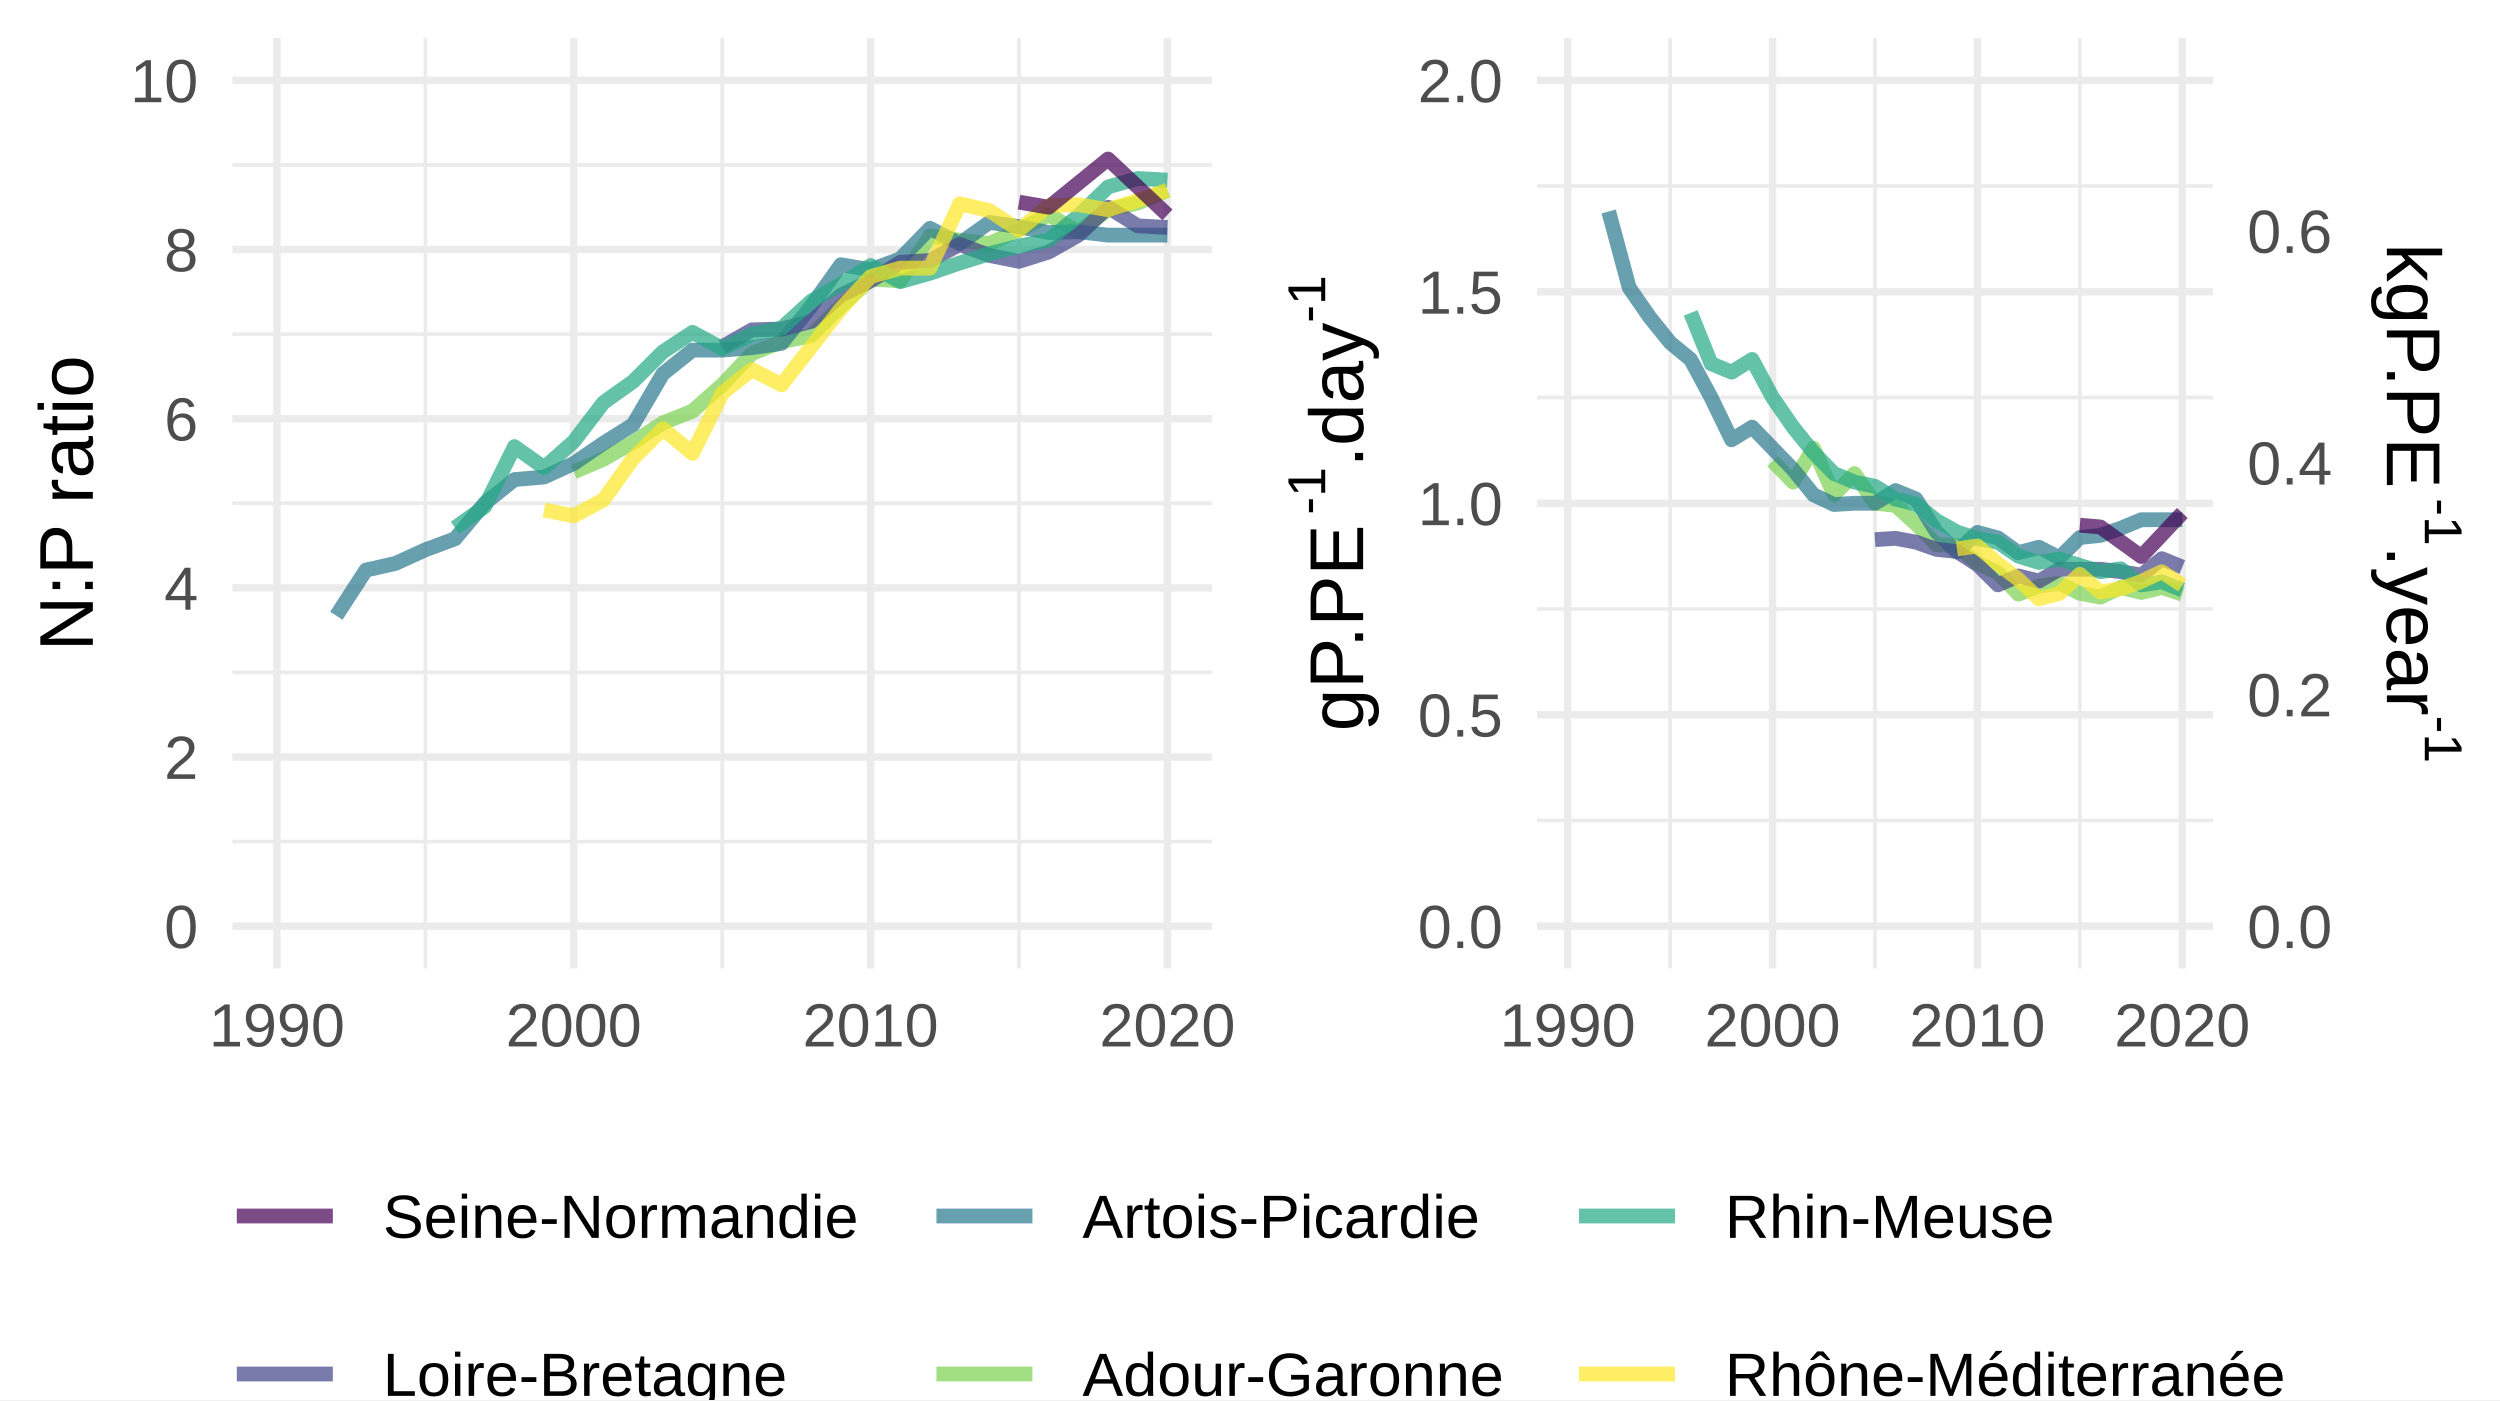
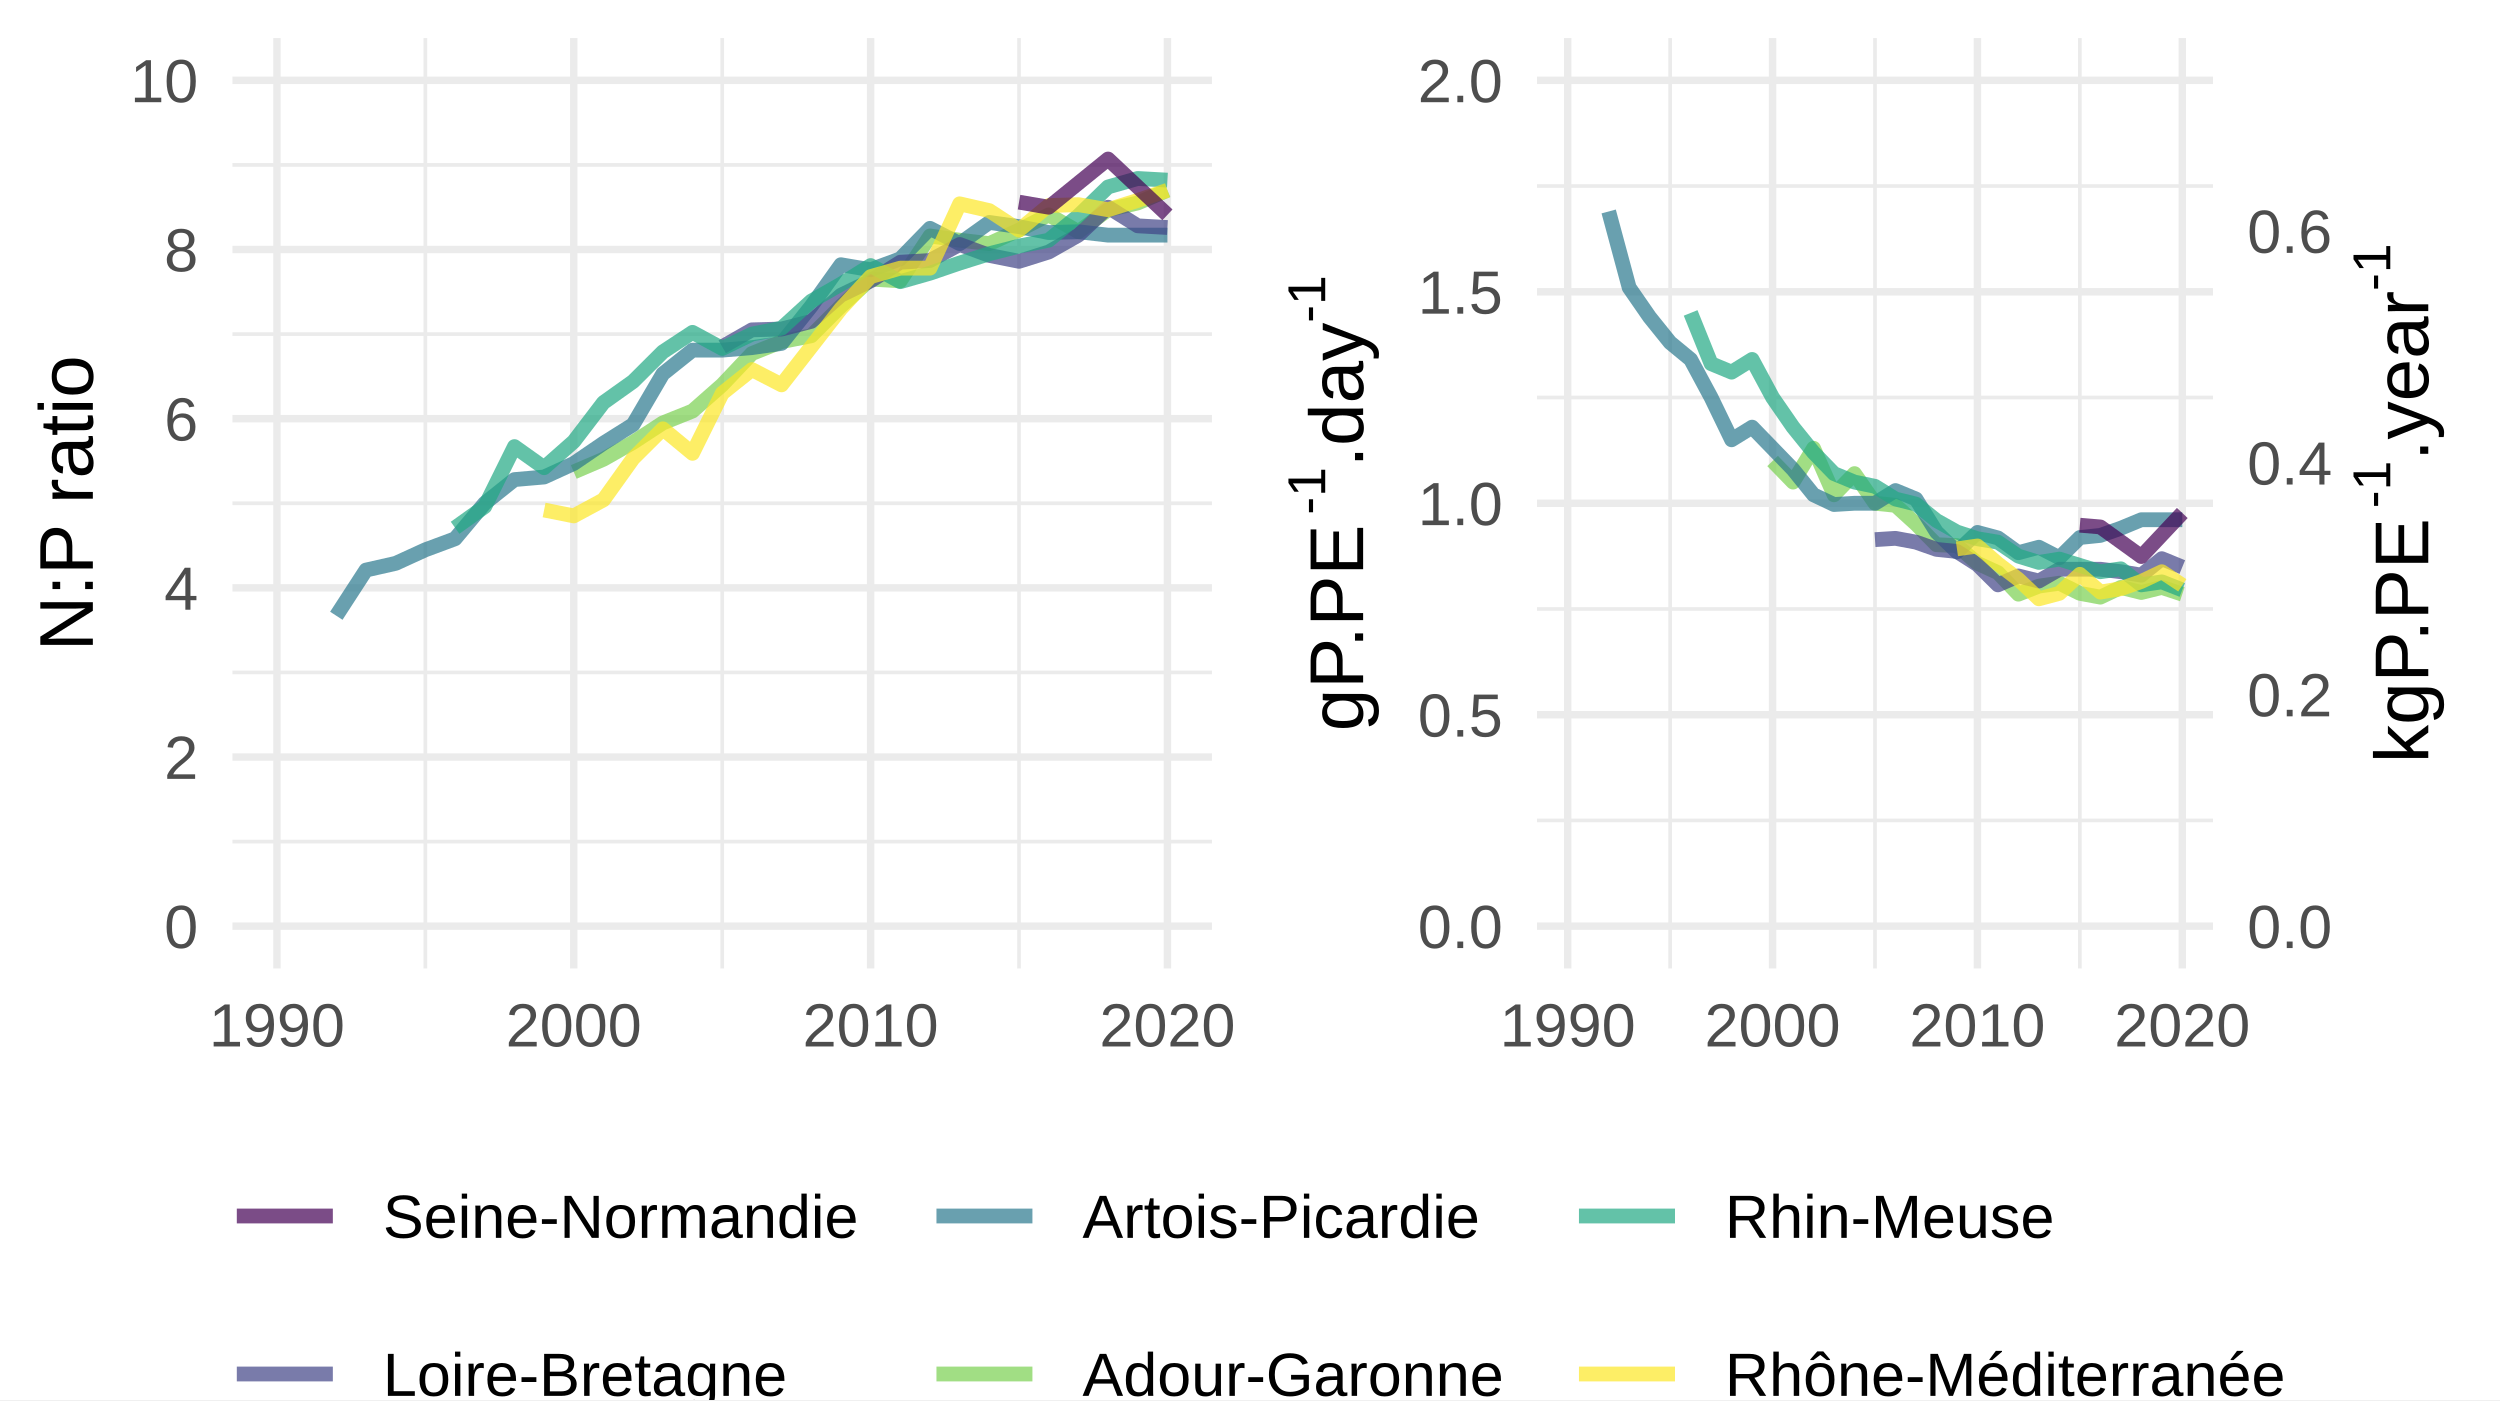
<svg xmlns="http://www.w3.org/2000/svg" class="svglite" width="360.00pt" height="201.60pt" viewBox="0 0 360.00 201.60">
  <defs>
    <style type="text/css">
    .svglite line, .svglite polyline, .svglite polygon, .svglite path, .svglite rect, .svglite circle {
      fill: none;
      stroke: #000000;
      stroke-linecap: round;
      stroke-linejoin: round;
      stroke-miterlimit: 10.00;
    }
    .svglite text {
      white-space: pre;
    }
  </style>
  </defs>
  <rect width="100%" height="100%" style="stroke: none; fill: #FFFFFF;" />
  <defs>
    <clipPath id="cpMC4wMHwzNjAuMDB8MC4wMHwyMDEuNjA=">
      <rect x="0.00" y="0.00" width="360.00" height="201.60" />
    </clipPath>
  </defs>
  <g clip-path="url(#cpMC4wMHwzNjAuMDB8MC4wMHwyMDEuNjA=)">
</g>
  <defs>
    <clipPath id="cpMC4wMHwzNjAuMDB8MC4wMHwxNzEuMzY=">
      <rect x="0.00" y="0.00" width="360.00" height="171.36" />
    </clipPath>
  </defs>
  <g clip-path="url(#cpMC4wMHwzNjAuMDB8MC4wMHwxNzEuMzY=)">
</g>
  <g clip-path="url(#cpMC4wMHwzNjAuMDB8MC4wMHwyMDEuNjA=)">
</g>
  <defs>
    <clipPath id="cpMC4wMHwxODAuMDB8MC4wMHwxNzEuMzY=">
      <rect x="0.00" y="0.00" width="180.00" height="171.36" />
    </clipPath>
  </defs>
  <g clip-path="url(#cpMC4wMHwxODAuMDB8MC4wMHwxNzEuMzY=)">
</g>
  <g clip-path="url(#cpMC4wMHwzNjAuMDB8MC4wMHwyMDEuNjA=)">
</g>
  <defs>
    <clipPath id="cpMzMuNDd8MTc0LjUyfDUuNDh8MTM5LjQ2">
      <rect x="33.47" y="5.48" width="141.05" height="133.98" />
    </clipPath>
  </defs>
  <g clip-path="url(#cpMzMuNDd8MTc0LjUyfDUuNDh8MTM5LjQ2)">
    <polyline points="33.47,121.19 174.52,121.19 " style="stroke-width: 0.53; stroke: #EBEBEB; stroke-linecap: butt;" />
    <polyline points="33.47,96.83 174.52,96.83 " style="stroke-width: 0.53; stroke: #EBEBEB; stroke-linecap: butt;" />
    <polyline points="33.47,72.47 174.52,72.47 " style="stroke-width: 0.53; stroke: #EBEBEB; stroke-linecap: butt;" />
    <polyline points="33.47,48.11 174.52,48.11 " style="stroke-width: 0.53; stroke: #EBEBEB; stroke-linecap: butt;" />
    <polyline points="33.47,23.75 174.52,23.75 " style="stroke-width: 0.53; stroke: #EBEBEB; stroke-linecap: butt;" />
    <polyline points="61.25,139.46 61.25,5.48 " style="stroke-width: 0.53; stroke: #EBEBEB; stroke-linecap: butt;" />
    <polyline points="104.00,139.46 104.00,5.48 " style="stroke-width: 0.53; stroke: #EBEBEB; stroke-linecap: butt;" />
    <polyline points="146.74,139.46 146.74,5.48 " style="stroke-width: 0.53; stroke: #EBEBEB; stroke-linecap: butt;" />
    <polyline points="33.47,133.37 174.52,133.37 " style="stroke-width: 1.07; stroke: #EBEBEB; stroke-linecap: butt;" />
    <polyline points="33.47,109.01 174.52,109.01 " style="stroke-width: 1.07; stroke: #EBEBEB; stroke-linecap: butt;" />
    <polyline points="33.47,84.65 174.52,84.65 " style="stroke-width: 1.07; stroke: #EBEBEB; stroke-linecap: butt;" />
    <polyline points="33.47,60.29 174.52,60.29 " style="stroke-width: 1.07; stroke: #EBEBEB; stroke-linecap: butt;" />
    <polyline points="33.47,35.93 174.52,35.93 " style="stroke-width: 1.07; stroke: #EBEBEB; stroke-linecap: butt;" />
    <polyline points="33.47,11.57 174.52,11.57 " style="stroke-width: 1.07; stroke: #EBEBEB; stroke-linecap: butt;" />
    <polyline points="39.88,139.46 39.88,5.48 " style="stroke-width: 1.07; stroke: #EBEBEB; stroke-linecap: butt;" />
    <polyline points="82.62,139.46 82.62,5.48 " style="stroke-width: 1.07; stroke: #EBEBEB; stroke-linecap: butt;" />
    <polyline points="125.37,139.46 125.37,5.48 " style="stroke-width: 1.07; stroke: #EBEBEB; stroke-linecap: butt;" />
    <polyline points="168.11,139.46 168.11,5.48 " style="stroke-width: 1.07; stroke: #EBEBEB; stroke-linecap: butt;" />
    <polyline points="82.62,67.96 86.90,66.13 91.17,63.70 95.45,60.90 99.72,59.19 104.00,55.42 108.27,50.91 112.54,49.20 116.82,48.35 121.09,44.09 125.37,40.19 129.64,40.44 133.92,33.98 138.19,34.59 142.46,35.08 146.74,33.13 151.01,30.94 155.29,33.37 159.56,30.20 163.83,29.23 168.11,27.40 " style="stroke-width: 2.13; stroke: #7AD151; stroke-opacity: 0.70; stroke-linecap: butt;" />
    <polyline points="48.43,88.67 52.70,82.09 56.98,81.12 61.25,79.17 65.53,77.58 69.80,72.47 74.08,69.06 78.35,68.69 82.62,66.74 86.90,63.82 91.17,61.14 95.45,53.83 99.72,50.42 104.00,50.42 108.27,50.06 112.54,49.45 116.82,44.09 121.09,38.12 125.37,38.85 129.64,37.27 133.92,32.88 138.19,35.08 142.46,32.03 146.74,32.64 151.01,33.49 155.29,33.37 159.56,33.86 163.83,33.86 168.11,33.86 " style="stroke-width: 2.13; stroke: #2A788E; stroke-opacity: 0.70; stroke-linecap: butt;" />
    <polyline points="104.00,49.94 108.27,47.50 112.54,47.38 116.82,46.28 121.09,42.51 125.37,40.44 129.64,37.76 133.92,37.51 138.19,35.20 142.46,36.78 146.74,37.63 151.01,36.29 155.29,33.86 159.56,29.84 163.83,32.52 168.11,32.76 " style="stroke-width: 2.13; stroke: #414487; stroke-opacity: 0.70; stroke-linecap: butt;" />
    <polyline points="65.53,76.00 69.80,72.95 74.08,64.31 78.35,67.35 82.62,63.58 86.90,57.97 91.17,54.93 95.45,50.67 99.72,47.86 104.00,50.18 108.27,48.11 112.54,47.26 116.82,43.36 121.09,40.92 125.37,38.24 129.64,40.56 133.92,39.34 138.19,37.88 142.46,36.54 146.74,35.44 151.01,34.59 155.29,31.06 159.56,26.92 163.83,25.70 168.11,25.94 " style="stroke-width: 2.13; stroke: #22A884; stroke-opacity: 0.70; stroke-linecap: butt;" />
    <polyline points="78.35,73.44 82.62,74.29 86.90,71.98 91.17,66.01 95.45,61.75 99.72,65.28 104.00,56.63 108.27,53.22 112.54,55.42 121.09,44.45 125.37,39.83 129.64,38.61 133.92,38.61 138.19,29.35 142.46,30.33 146.74,33.13 151.01,29.60 155.29,29.47 159.56,30.20 163.83,28.86 168.11,27.40 " style="stroke-width: 2.13; stroke: #FDE725; stroke-opacity: 0.70; stroke-linecap: butt;" />
    <polyline points="146.74,29.11 151.01,29.84 159.56,22.90 168.11,30.94 " style="stroke-width: 2.13; stroke: #440154; stroke-opacity: 0.70; stroke-linecap: butt;" />
  </g>
  <g clip-path="url(#cpMC4wMHwzNjAuMDB8MC4wMHwyMDEuNjA=)">
    <text x="28.54" y="136.52" text-anchor="end" style="font-size: 8.80px;fill: #4D4D4D; font-family: &quot;Arial&quot;;" textLength="4.90px" lengthAdjust="spacingAndGlyphs">0</text>
    <text x="28.54" y="112.16" text-anchor="end" style="font-size: 8.80px;fill: #4D4D4D; font-family: &quot;Arial&quot;;" textLength="4.90px" lengthAdjust="spacingAndGlyphs">2</text>
    <text x="28.54" y="87.80" text-anchor="end" style="font-size: 8.80px;fill: #4D4D4D; font-family: &quot;Arial&quot;;" textLength="4.90px" lengthAdjust="spacingAndGlyphs">4</text>
    <text x="28.54" y="63.44" text-anchor="end" style="font-size: 8.80px;fill: #4D4D4D; font-family: &quot;Arial&quot;;" textLength="4.90px" lengthAdjust="spacingAndGlyphs">6</text>
    <text x="28.54" y="39.08" text-anchor="end" style="font-size: 8.80px;fill: #4D4D4D; font-family: &quot;Arial&quot;;" textLength="4.90px" lengthAdjust="spacingAndGlyphs">8</text>
    <text x="28.54" y="14.72" text-anchor="end" style="font-size: 8.80px;fill: #4D4D4D; font-family: &quot;Arial&quot;;" textLength="9.79px" lengthAdjust="spacingAndGlyphs">10</text>
    <text x="39.88" y="150.69" text-anchor="middle" style="font-size: 8.80px;fill: #4D4D4D; font-family: &quot;Arial&quot;;" textLength="19.58px" lengthAdjust="spacingAndGlyphs">1990</text>
    <text x="82.62" y="150.69" text-anchor="middle" style="font-size: 8.80px;fill: #4D4D4D; font-family: &quot;Arial&quot;;" textLength="19.58px" lengthAdjust="spacingAndGlyphs">2000</text>
    <text x="125.37" y="150.69" text-anchor="middle" style="font-size: 8.80px;fill: #4D4D4D; font-family: &quot;Arial&quot;;" textLength="19.58px" lengthAdjust="spacingAndGlyphs">2010</text>
    <text x="168.11" y="150.69" text-anchor="middle" style="font-size: 8.80px;fill: #4D4D4D; font-family: &quot;Arial&quot;;" textLength="19.58px" lengthAdjust="spacingAndGlyphs">2020</text>
    <text transform="translate(13.37,72.47) rotate(-90)" text-anchor="middle" style="font-size: 11.00px; font-family: &quot;Arial&quot;;" textLength="42.78px" lengthAdjust="spacingAndGlyphs">N:P ratio</text>
  </g>
  <defs>
    <clipPath id="cpMTgwLjAwfDM2MC4wMHwwLjAwfDE3MS4zNg==">
      <rect x="180.00" y="0.00" width="180.00" height="171.36" />
    </clipPath>
  </defs>
  <g clip-path="url(#cpMTgwLjAwfDM2MC4wMHwwLjAwfDE3MS4zNg==)">
</g>
  <g clip-path="url(#cpMC4wMHwzNjAuMDB8MC4wMHwyMDEuNjA=)">
</g>
  <defs>
    <clipPath id="cpMjIxLjMzfDMxOC42N3w1LjQ4fDEzOS40Ng==">
      <rect x="221.33" y="5.48" width="97.34" height="133.98" />
    </clipPath>
  </defs>
  <g clip-path="url(#cpMjIxLjMzfDMxOC42N3w1LjQ4fDEzOS40Ng==)">
    <polyline points="221.33,118.14 318.67,118.14 " style="stroke-width: 0.53; stroke: #EBEBEB; stroke-linecap: butt;" />
    <polyline points="221.33,87.69 318.67,87.69 " style="stroke-width: 0.53; stroke: #EBEBEB; stroke-linecap: butt;" />
    <polyline points="221.33,57.24 318.67,57.24 " style="stroke-width: 0.53; stroke: #EBEBEB; stroke-linecap: butt;" />
    <polyline points="221.33,26.79 318.67,26.79 " style="stroke-width: 0.53; stroke: #EBEBEB; stroke-linecap: butt;" />
    <polyline points="240.50,139.46 240.50,5.48 " style="stroke-width: 0.53; stroke: #EBEBEB; stroke-linecap: butt;" />
    <polyline points="270.00,139.46 270.00,5.48 " style="stroke-width: 0.53; stroke: #EBEBEB; stroke-linecap: butt;" />
    <polyline points="299.50,139.46 299.50,5.48 " style="stroke-width: 0.53; stroke: #EBEBEB; stroke-linecap: butt;" />
    <polyline points="221.33,133.37 318.67,133.37 " style="stroke-width: 1.07; stroke: #EBEBEB; stroke-linecap: butt;" />
    <polyline points="221.33,102.92 318.67,102.92 " style="stroke-width: 1.07; stroke: #EBEBEB; stroke-linecap: butt;" />
    <polyline points="221.33,72.47 318.67,72.47 " style="stroke-width: 1.07; stroke: #EBEBEB; stroke-linecap: butt;" />
    <polyline points="221.33,42.02 318.67,42.02 " style="stroke-width: 1.07; stroke: #EBEBEB; stroke-linecap: butt;" />
    <polyline points="221.33,11.57 318.67,11.57 " style="stroke-width: 1.07; stroke: #EBEBEB; stroke-linecap: butt;" />
    <polyline points="225.75,139.46 225.75,5.48 " style="stroke-width: 1.07; stroke: #EBEBEB; stroke-linecap: butt;" />
    <polyline points="255.25,139.46 255.25,5.48 " style="stroke-width: 1.07; stroke: #EBEBEB; stroke-linecap: butt;" />
    <polyline points="284.75,139.46 284.75,5.48 " style="stroke-width: 1.07; stroke: #EBEBEB; stroke-linecap: butt;" />
    <polyline points="314.25,139.46 314.25,5.48 " style="stroke-width: 1.07; stroke: #EBEBEB; stroke-linecap: butt;" />
    <polyline points="255.25,66.38 258.20,69.42 261.15,64.55 264.10,71.25 267.05,68.20 270.00,72.47 272.95,72.77 275.90,75.45 278.85,78.44 281.80,78.56 284.75,81.12 287.70,82.46 290.65,85.56 293.60,84.40 296.55,83.98 299.50,85.44 302.45,85.99 305.40,84.59 308.35,85.32 311.30,84.59 314.25,85.56 " style="stroke-width: 2.13; stroke: #7AD151; stroke-opacity: 0.70; stroke-linecap: butt;" />
    <polyline points="231.65,30.45 234.60,41.41 237.55,45.67 240.50,49.33 243.45,51.76 246.40,57.24 249.35,63.33 252.30,61.51 255.25,64.55 258.20,67.60 261.15,71.25 264.10,72.65 267.05,72.47 270.00,72.47 272.95,70.64 275.90,71.86 278.85,76.61 281.80,79.47 284.75,76.67 287.70,77.46 290.65,79.59 293.60,78.80 296.55,80.32 299.50,77.40 302.45,77.10 305.40,76.06 308.35,74.84 311.30,74.84 314.25,74.84 " style="stroke-width: 2.13; stroke: #2A788E; stroke-opacity: 0.70; stroke-linecap: butt;" />
    <polyline points="270.00,77.71 272.95,77.52 275.90,78.07 278.85,79.11 281.80,79.41 284.75,81.30 287.70,84.22 290.65,82.94 293.60,83.67 296.55,81.97 299.50,81.97 302.45,81.97 305.40,82.33 308.35,82.82 311.30,80.45 314.25,81.66 " style="stroke-width: 2.13; stroke: #414487; stroke-opacity: 0.70; stroke-linecap: butt;" />
    <polyline points="243.45,45.06 246.40,52.37 249.35,53.59 252.30,51.76 255.25,57.24 258.20,61.51 261.15,65.16 264.10,68.20 267.05,69.42 270.00,70.03 272.95,71.86 275.90,72.59 278.85,74.96 281.80,76.61 284.75,77.58 287.70,78.07 290.65,80.08 293.60,80.99 296.55,80.51 299.50,81.42 302.45,82.33 305.40,81.91 308.35,84.22 311.30,83.79 314.25,84.95 " style="stroke-width: 2.13; stroke: #22A884; stroke-opacity: 0.70; stroke-linecap: butt;" />
    <polyline points="281.80,79.04 284.75,78.62 287.70,81.18 290.65,83.43 293.60,86.23 296.55,85.44 299.50,82.70 302.45,85.26 305.40,84.77 308.35,83.73 311.30,82.33 314.25,84.28 " style="stroke-width: 2.13; stroke: #FDE725; stroke-opacity: 0.70; stroke-linecap: butt;" />
    <polyline points="299.50,75.63 302.45,75.88 308.35,80.14 314.25,73.87 " style="stroke-width: 2.13; stroke: #440154; stroke-opacity: 0.70; stroke-linecap: butt;" />
  </g>
  <g clip-path="url(#cpMC4wMHwzNjAuMDB8MC4wMHwyMDEuNjA=)">
    <text x="216.40" y="136.52" text-anchor="end" style="font-size: 8.80px;fill: #4D4D4D; font-family: &quot;Arial&quot;;" textLength="12.23px" lengthAdjust="spacingAndGlyphs">0.0</text>
    <text x="216.40" y="106.07" text-anchor="end" style="font-size: 8.80px;fill: #4D4D4D; font-family: &quot;Arial&quot;;" textLength="12.23px" lengthAdjust="spacingAndGlyphs">0.5</text>
    <text x="216.40" y="75.62" text-anchor="end" style="font-size: 8.80px;fill: #4D4D4D; font-family: &quot;Arial&quot;;" textLength="12.23px" lengthAdjust="spacingAndGlyphs">1.0</text>
    <text x="216.40" y="45.17" text-anchor="end" style="font-size: 8.80px;fill: #4D4D4D; font-family: &quot;Arial&quot;;" textLength="12.23px" lengthAdjust="spacingAndGlyphs">1.5</text>
    <text x="216.40" y="14.72" text-anchor="end" style="font-size: 8.80px;fill: #4D4D4D; font-family: &quot;Arial&quot;;" textLength="12.23px" lengthAdjust="spacingAndGlyphs">2.0</text>
    <text x="323.60" y="136.52" style="font-size: 8.80px;fill: #4D4D4D; font-family: &quot;Arial&quot;;" textLength="12.23px" lengthAdjust="spacingAndGlyphs">0.0</text>
    <text x="323.60" y="103.15" style="font-size: 8.80px;fill: #4D4D4D; font-family: &quot;Arial&quot;;" textLength="12.23px" lengthAdjust="spacingAndGlyphs">0.2</text>
    <text x="323.60" y="69.78" style="font-size: 8.80px;fill: #4D4D4D; font-family: &quot;Arial&quot;;" textLength="12.23px" lengthAdjust="spacingAndGlyphs">0.4</text>
    <text x="323.60" y="36.41" style="font-size: 8.80px;fill: #4D4D4D; font-family: &quot;Arial&quot;;" textLength="12.23px" lengthAdjust="spacingAndGlyphs">0.6</text>
    <text x="225.75" y="150.69" text-anchor="middle" style="font-size: 8.80px;fill: #4D4D4D; font-family: &quot;Arial&quot;;" textLength="19.58px" lengthAdjust="spacingAndGlyphs">1990</text>
    <text x="255.25" y="150.69" text-anchor="middle" style="font-size: 8.80px;fill: #4D4D4D; font-family: &quot;Arial&quot;;" textLength="19.58px" lengthAdjust="spacingAndGlyphs">2000</text>
    <text x="284.75" y="150.69" text-anchor="middle" style="font-size: 8.80px;fill: #4D4D4D; font-family: &quot;Arial&quot;;" textLength="19.58px" lengthAdjust="spacingAndGlyphs">2010</text>
    <text x="314.25" y="150.69" text-anchor="middle" style="font-size: 8.80px;fill: #4D4D4D; font-family: &quot;Arial&quot;;" textLength="19.58px" lengthAdjust="spacingAndGlyphs">2020</text>
    <text transform="translate(196.29,105.30) rotate(-90)" style="font-size: 11.00px; font-family: &quot;Arial&quot;;" textLength="31.18px" lengthAdjust="spacingAndGlyphs">gP.PE</text>
    <text transform="translate(190.83,74.11) rotate(-90)" style="font-size: 7.70px; font-family: &quot;Arial&quot;;" textLength="6.84px" lengthAdjust="spacingAndGlyphs">-1</text>
    <text transform="translate(196.29,67.27) rotate(-90)" style="font-size: 11.00px; font-family: &quot;Arial&quot;;" textLength="20.79px" lengthAdjust="spacingAndGlyphs">.day</text>
    <text transform="translate(190.83,46.48) rotate(-90)" style="font-size: 7.70px; font-family: &quot;Arial&quot;;" textLength="6.84px" lengthAdjust="spacingAndGlyphs">-1</text>
-     <text transform="translate(343.71,35.06) rotate(90)" style="font-size: 11.00px; font-family: &quot;Arial&quot;;" textLength="36.68px" lengthAdjust="spacingAndGlyphs">kgP.PE</text>
-     <text transform="translate(349.17,71.74) rotate(90)" style="font-size: 7.70px; font-family: &quot;Arial&quot;;" textLength="6.84px" lengthAdjust="spacingAndGlyphs">-1</text>
-     <text transform="translate(343.71,78.58) rotate(90)" style="font-size: 11.00px; font-family: &quot;Arial&quot;;" textLength="24.46px" lengthAdjust="spacingAndGlyphs">.year</text>
-     <text transform="translate(349.17,103.04) rotate(90)" style="font-size: 7.70px; font-family: &quot;Arial&quot;;" textLength="6.84px" lengthAdjust="spacingAndGlyphs">-1</text>
+     <text transform="translate(349.67,109.88) rotate(-90)" style="font-size: 11.00px; font-family: &quot;Arial&quot;;" textLength="36.68px" lengthAdjust="spacingAndGlyphs">kgP.PE</text>
+     <text transform="translate(344.20,73.19) rotate(-90)" style="font-size: 7.70px; font-family: &quot;Arial&quot;;" textLength="6.84px" lengthAdjust="spacingAndGlyphs">-1</text>
+     <text transform="translate(349.67,66.35) rotate(-90)" style="font-size: 11.00px; font-family: &quot;Arial&quot;;" textLength="24.46px" lengthAdjust="spacingAndGlyphs">.year</text>
+     <text transform="translate(344.20,41.90) rotate(-90)" style="font-size: 7.70px; font-family: &quot;Arial&quot;;" textLength="6.84px" lengthAdjust="spacingAndGlyphs">-1</text>
    <line x1="34.10" y1="175.10" x2="47.93" y2="175.10" style="stroke-width: 2.13; stroke: #440154; stroke-opacity: 0.70; stroke-linecap: butt;" />
    <line x1="34.10" y1="197.86" x2="47.93" y2="197.86" style="stroke-width: 2.13; stroke: #414487; stroke-opacity: 0.70; stroke-linecap: butt;" />
    <line x1="134.85" y1="175.10" x2="148.67" y2="175.10" style="stroke-width: 2.13; stroke: #2A788E; stroke-opacity: 0.70; stroke-linecap: butt;" />
    <line x1="134.85" y1="197.86" x2="148.67" y2="197.86" style="stroke-width: 2.13; stroke: #7AD151; stroke-opacity: 0.70; stroke-linecap: butt;" />
    <line x1="227.37" y1="175.10" x2="241.20" y2="175.10" style="stroke-width: 2.13; stroke: #22A884; stroke-opacity: 0.70; stroke-linecap: butt;" />
    <line x1="227.37" y1="197.86" x2="241.20" y2="197.86" style="stroke-width: 2.13; stroke: #FDE725; stroke-opacity: 0.70; stroke-linecap: butt;" />
    <text x="55.14" y="178.25" style="font-size: 8.80px; font-family: &quot;Arial&quot;;" textLength="68.48px" lengthAdjust="spacingAndGlyphs">Seine-Normandie</text>
    <text x="55.14" y="201.01" style="font-size: 8.80px; font-family: &quot;Arial&quot;;" textLength="58.22px" lengthAdjust="spacingAndGlyphs">Loire-Bretagne</text>
    <text x="155.88" y="178.25" style="font-size: 8.80px; font-family: &quot;Arial&quot;;" textLength="57.20px" lengthAdjust="spacingAndGlyphs">Artois-Picardie</text>
    <text x="155.88" y="201.01" style="font-size: 8.80px; font-family: &quot;Arial&quot;;" textLength="60.67px" lengthAdjust="spacingAndGlyphs">Adour-Garonne</text>
    <text x="248.40" y="178.25" style="font-size: 8.80px; font-family: &quot;Arial&quot;;" textLength="47.44px" lengthAdjust="spacingAndGlyphs">Rhin-Meuse</text>
    <text x="248.40" y="201.01" style="font-size: 8.80px; font-family: &quot;Arial&quot;;" textLength="80.72px" lengthAdjust="spacingAndGlyphs">Rhône-Méditerranée</text>
  </g>
</svg>
